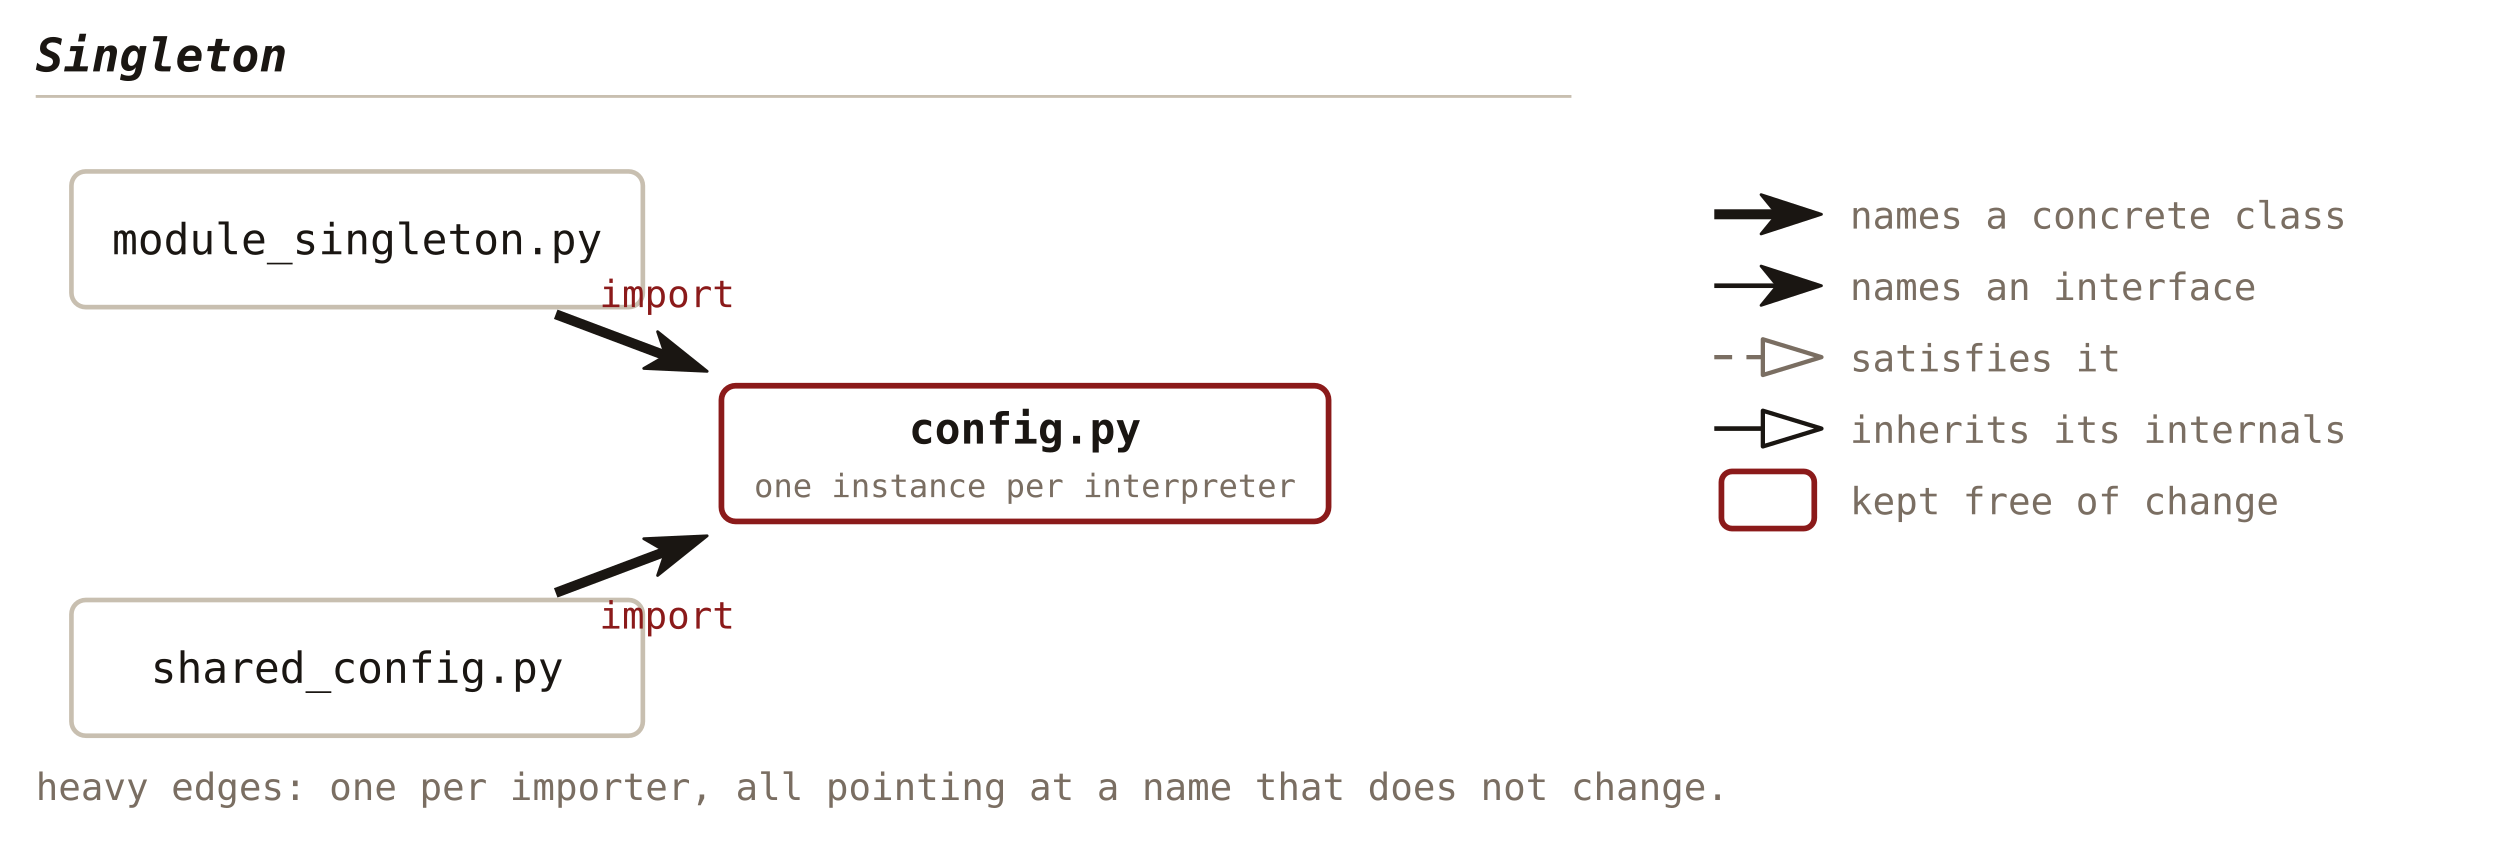
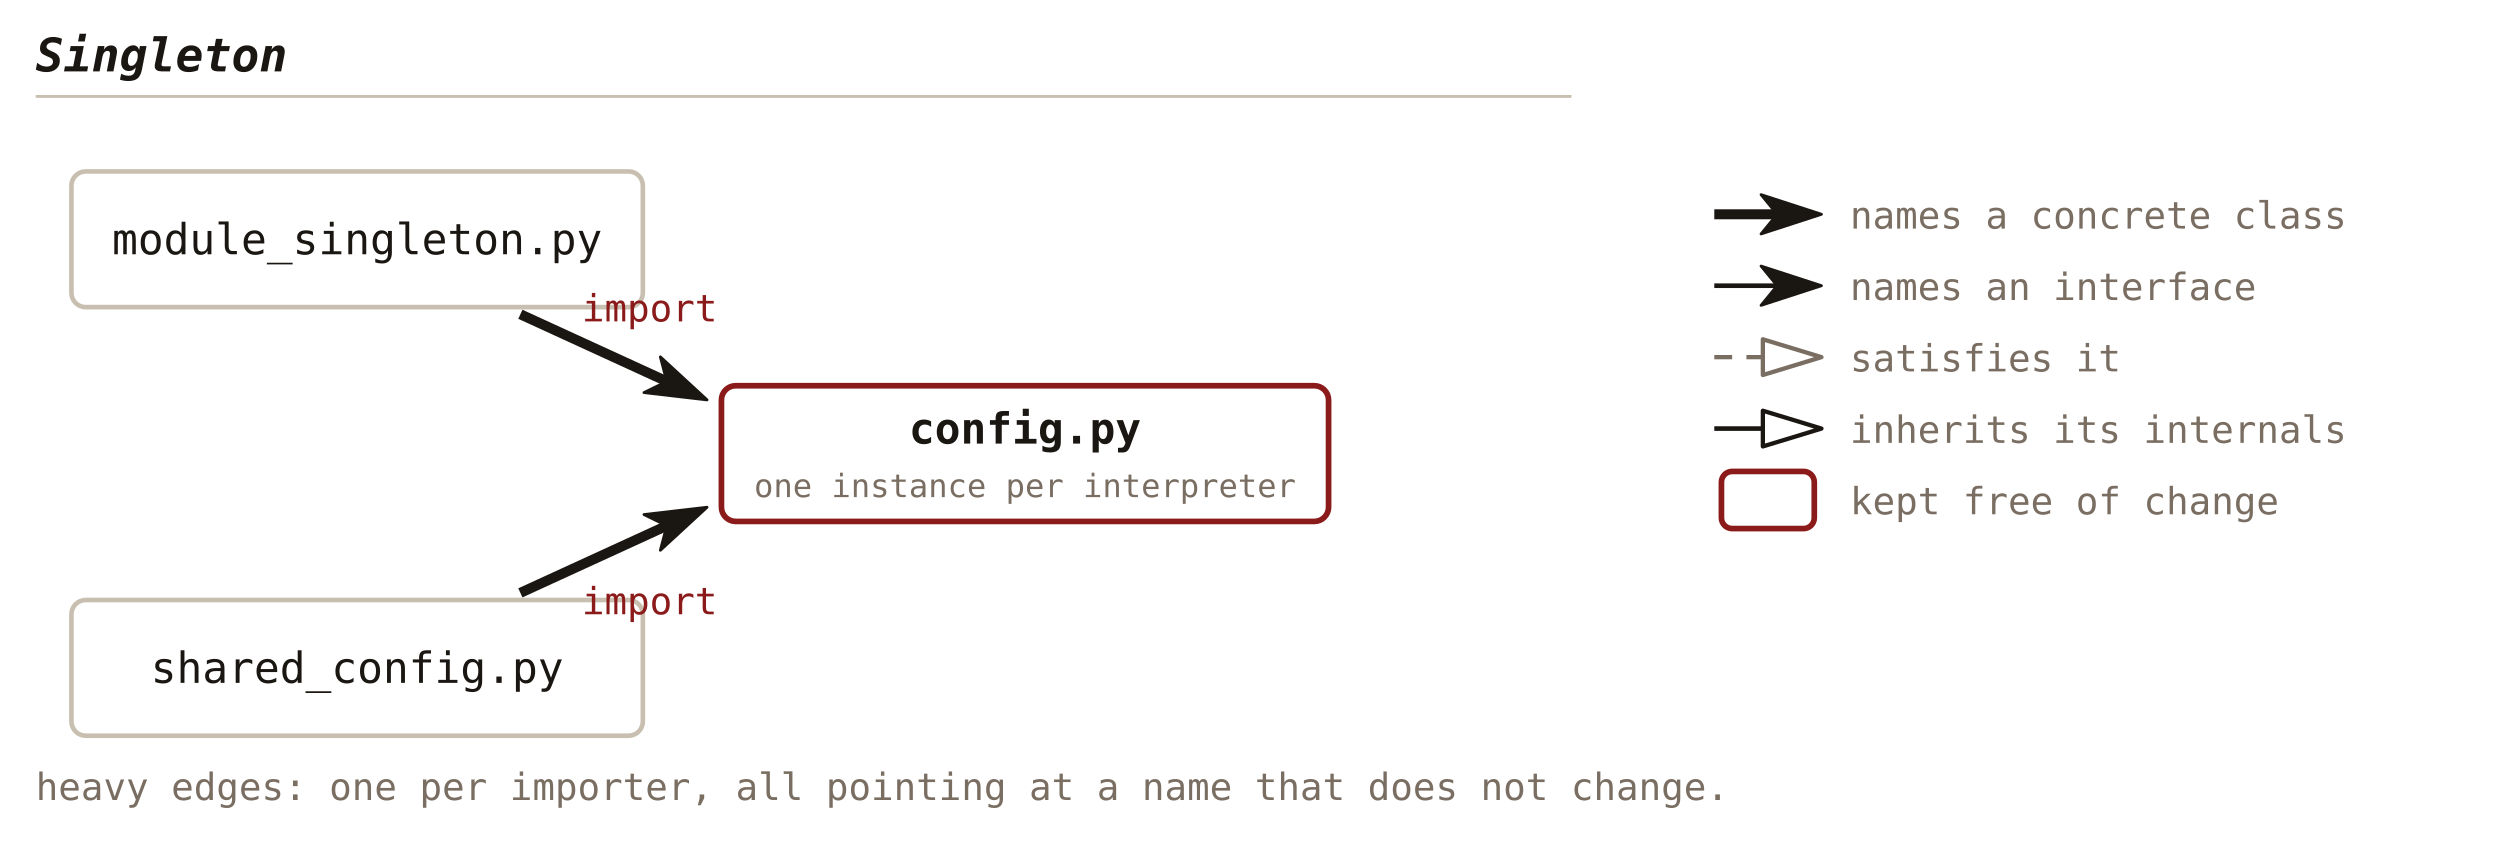
<svg xmlns="http://www.w3.org/2000/svg" viewBox="0 0 700 236" font-family="'JetBrains Mono', Consolas, monospace">
  <defs>
    <marker id="c24-solid" viewBox="0 0 18 12" refX="5" refY="6" markerWidth="18" markerHeight="12" orient="auto" markerUnits="userSpaceOnUse">
      <path d="M0.5,0.5 L17.4,6 L0.5,11.5 L5,6 Z" fill="#1a1612" stroke="#1a1612" stroke-width="0.8" stroke-linejoin="round" />
    </marker>
    <marker id="c24-hollow" viewBox="0 0 18 12" refX="1" refY="6" markerWidth="18" markerHeight="12" orient="auto" markerUnits="userSpaceOnUse">
      <path d="M1,1 L17.4,6 L1,11 Z" fill="none" stroke="#1a1612" stroke-width="1.2" stroke-linejoin="round" />
    </marker>
    <marker id="c24-hollow-muted" viewBox="0 0 18 12" refX="1" refY="6" markerWidth="18" markerHeight="12" orient="auto" markerUnits="userSpaceOnUse">
      <path d="M1,1 L17.4,6 L1,11 Z" fill="none" stroke="#7a6e62" stroke-width="1.2" stroke-linejoin="round" />
    </marker>
  </defs>
  <text x="10" y="20" font-size="13" font-weight="bold" font-style="italic" fill="#1a1612" text-anchor="start">Singleton</text>
  <line x1="10" y1="27" x2="440" y2="27" stroke="#c8bfb0" stroke-width="0.8" />
  <rect x="202" y="108" width="170" height="38" fill="none" stroke="#8b1a1a" stroke-width="1.6" rx="4" />
  <text x="287.0" y="124.2" font-size="12" font-weight="bold" fill="#1a1612" text-anchor="middle">config.py</text>
  <text x="287.0" y="139.2" font-size="9" fill="#7a6e62" text-anchor="middle">one instance per interpreter</text>
  <rect x="20" y="48" width="160" height="38" fill="none" stroke="#c8bfb0" stroke-width="1.3" rx="4" />
  <text x="100.0" y="71.2" font-size="12" fill="#1a1612" text-anchor="middle">module_singleton.py</text>
  <rect x="20" y="168" width="160" height="38" fill="none" stroke="#c8bfb0" stroke-width="1.3" rx="4" />
  <text x="100.0" y="191.2" font-size="12" fill="#1a1612" text-anchor="middle">shared_config.py</text>
-   <line x1="155.6" y1="88.0" x2="186.4" y2="99.6" stroke="#1a1612" stroke-width="2.8" marker-end="url(#c24-solid)" />
-   <text x="186.8" y="86.0" font-size="10.5" fill="#8b1a1a" text-anchor="middle">import</text>
-   <line x1="155.6" y1="166.0" x2="186.4" y2="154.4" stroke="#1a1612" stroke-width="2.8" marker-end="url(#c24-solid)" />
-   <text x="186.8" y="176.0" font-size="10.5" fill="#8b1a1a" text-anchor="middle">import</text>
+   <line x1="145.7" y1="88.0" x2="186.7" y2="106.8" stroke="#1a1612" stroke-width="2.8" marker-end="url(#c24-solid)" />
+   <text x="181.9" y="90.0" font-size="10.5" fill="#8b1a1a" text-anchor="middle">import</text>
+   <line x1="145.7" y1="166.0" x2="186.7" y2="147.2" stroke="#1a1612" stroke-width="2.8" marker-end="url(#c24-solid)" />
+   <text x="181.9" y="172.0" font-size="10.5" fill="#8b1a1a" text-anchor="middle">import</text>
  <text x="10" y="224" font-size="10.5" fill="#7a6e62" text-anchor="start">heavy edges: one per importer, all pointing at a name that does not change.</text>
  <line x1="480" y1="60" x2="497.6" y2="60" stroke="#1a1612" stroke-width="2.8" marker-end="url(#c24-solid)" />
  <text x="518" y="64" font-size="10.5" fill="#7a6e62" text-anchor="start">names a concrete class</text>
  <line x1="480" y1="80" x2="497.6" y2="80" stroke="#1a1612" stroke-width="1.3" marker-end="url(#c24-solid)" />
  <text x="518" y="84" font-size="10.5" fill="#7a6e62" text-anchor="start">names an interface</text>
  <line x1="480" y1="100" x2="493.6" y2="100" stroke="#7a6e62" stroke-width="1.2" stroke-dasharray="5,4" marker-end="url(#c24-hollow-muted)" />
  <text x="518" y="104" font-size="10.5" fill="#7a6e62" text-anchor="start">satisfies it</text>
  <line x1="480" y1="120" x2="493.6" y2="120" stroke="#1a1612" stroke-width="1.3" marker-end="url(#c24-hollow)" />
  <text x="518" y="124" font-size="10.5" fill="#7a6e62" text-anchor="start">inherits its internals</text>
  <rect x="482" y="132" width="26" height="16" fill="none" stroke="#8b1a1a" stroke-width="1.6" rx="3" />
  <text x="518" y="144" font-size="10.5" fill="#7a6e62" text-anchor="start">kept free of change</text>
</svg>
